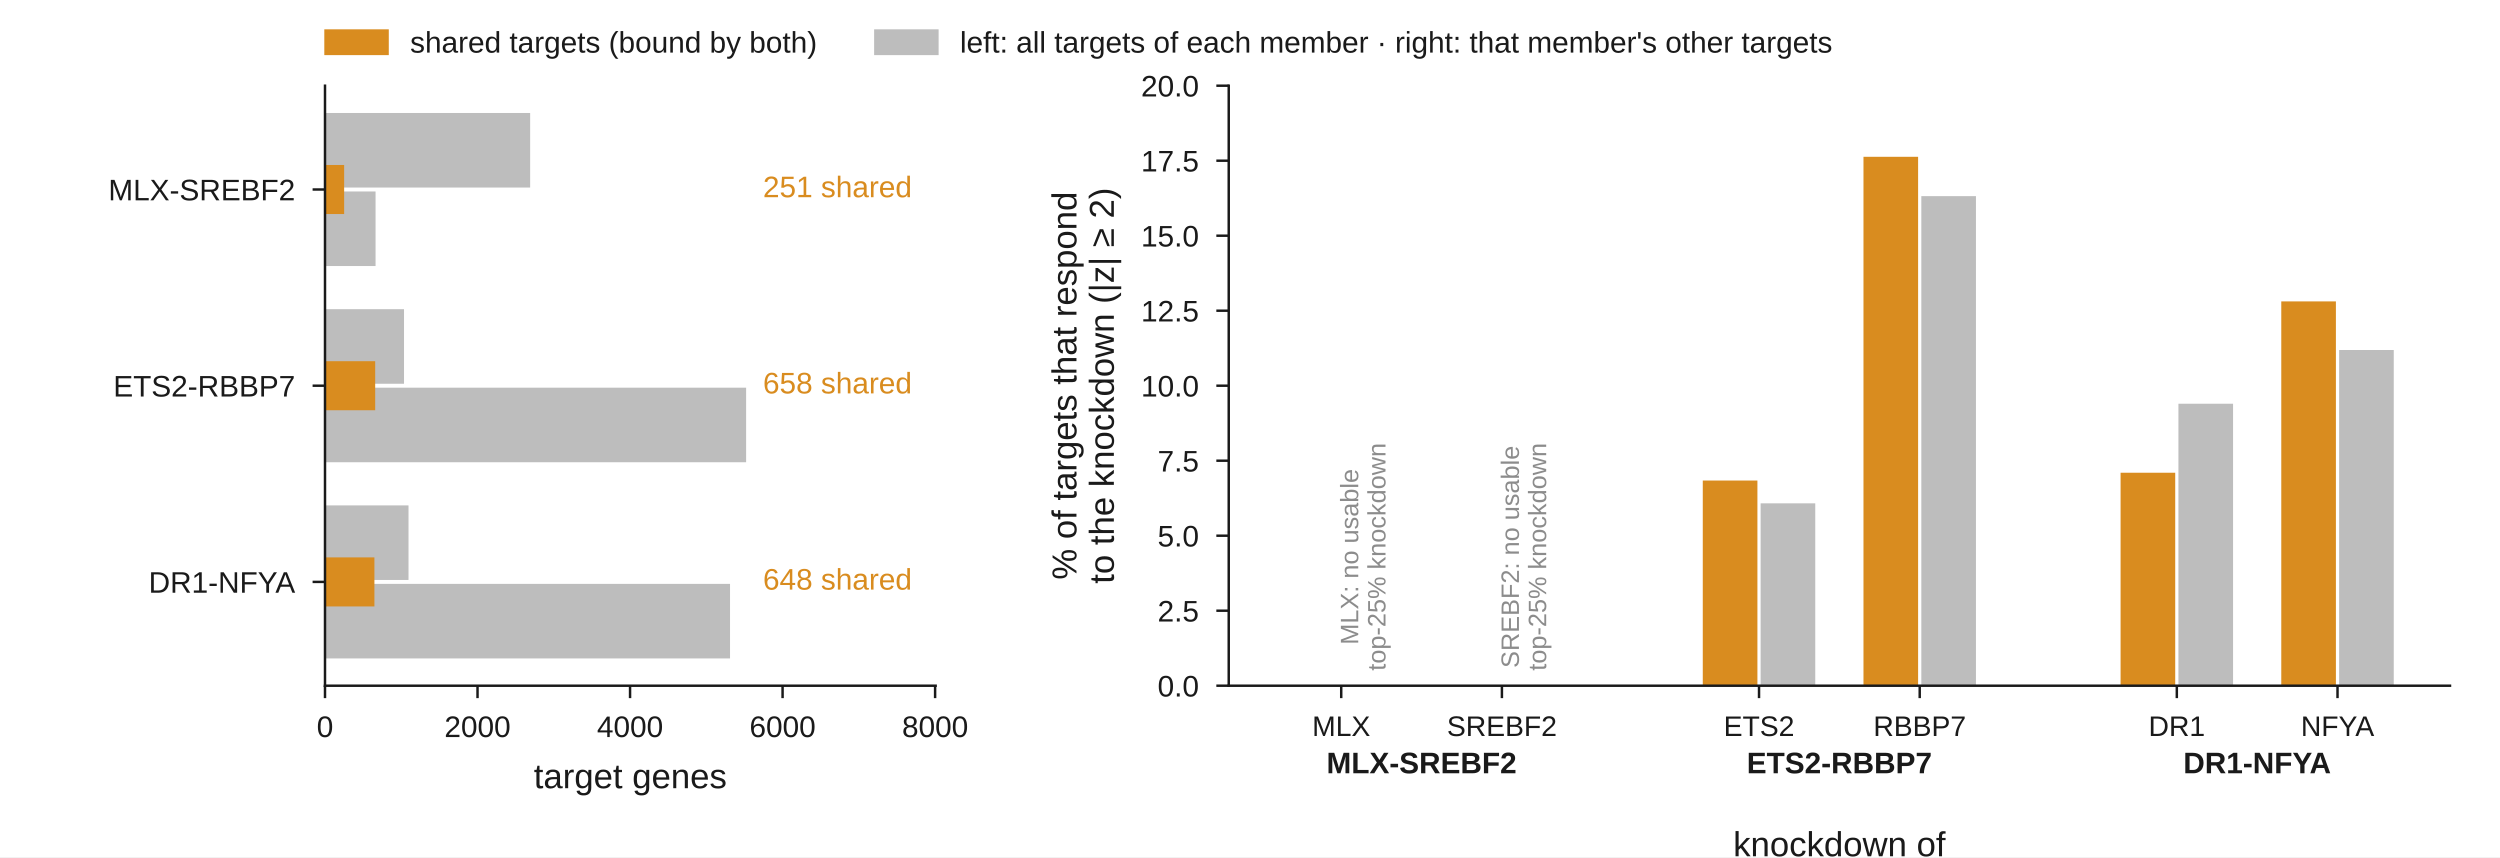
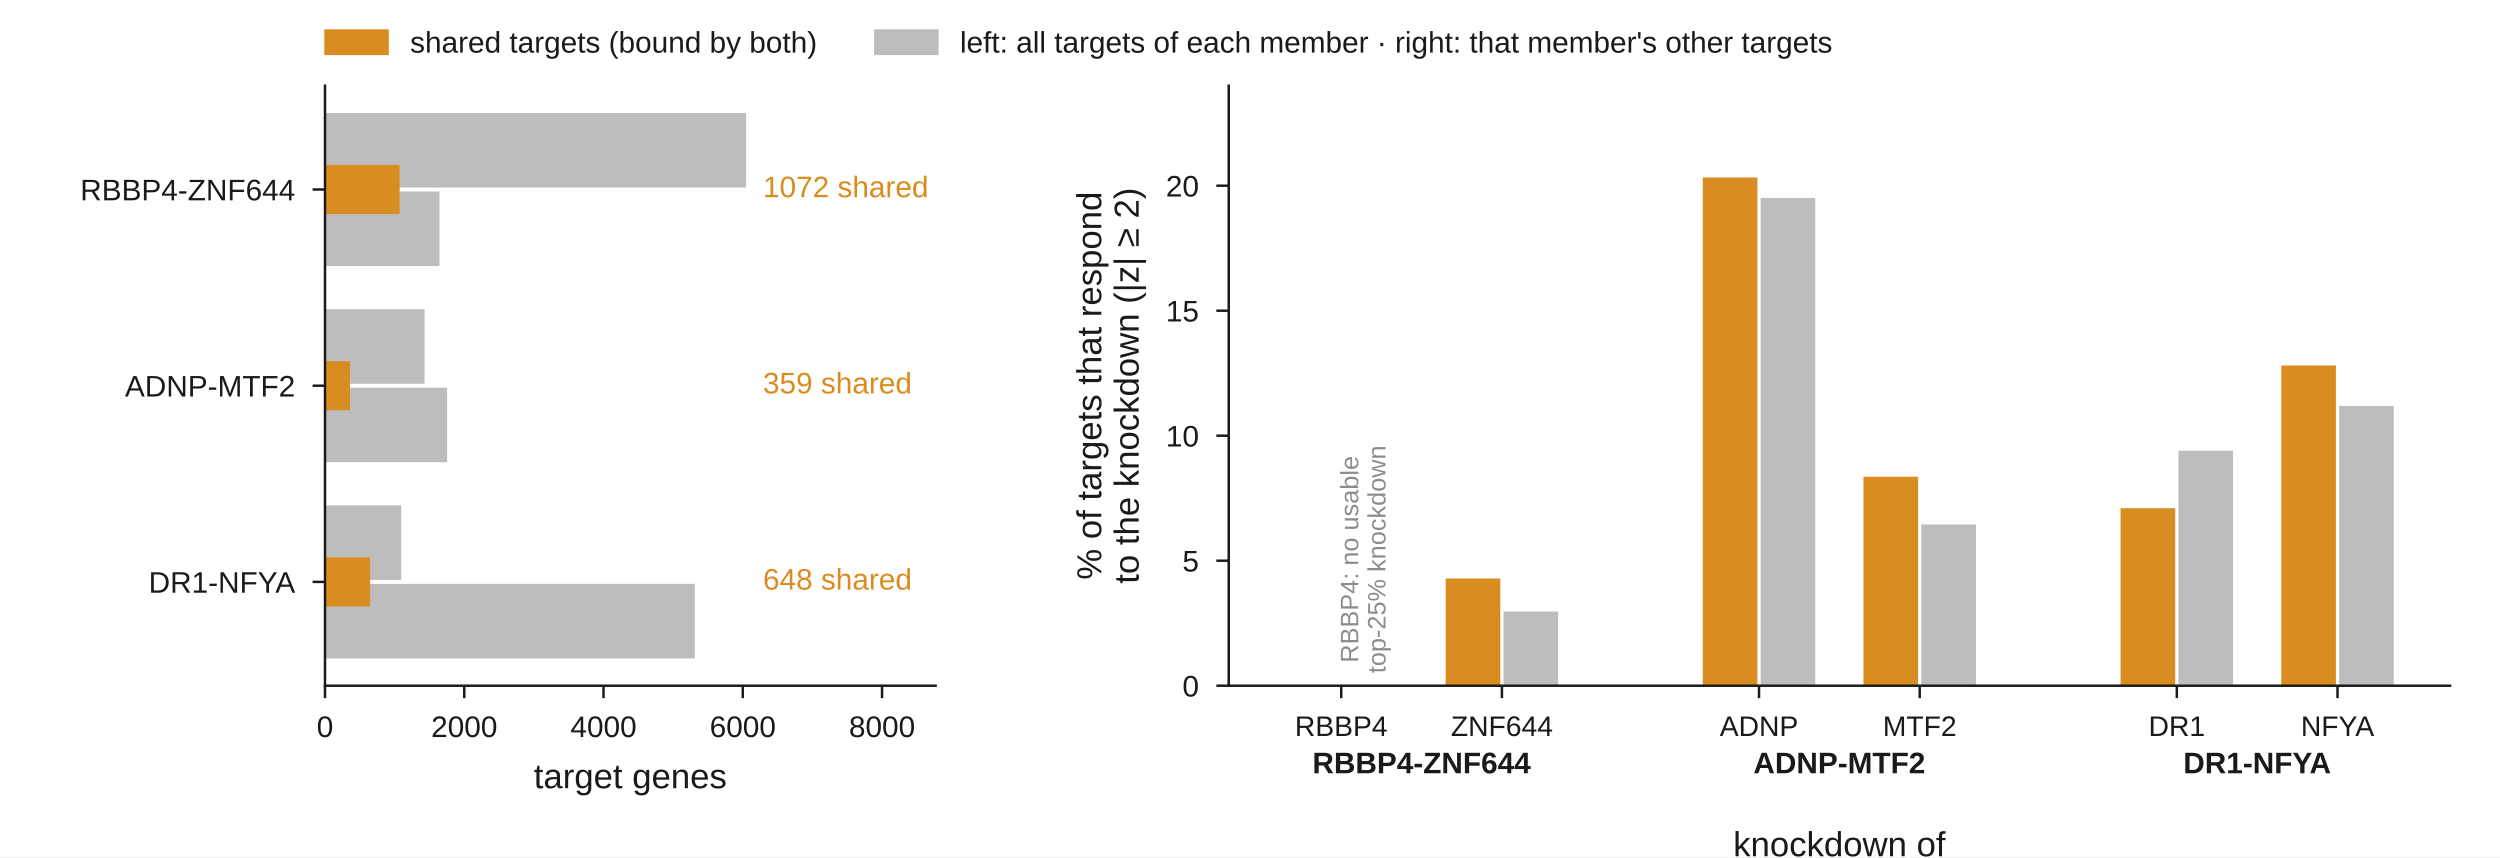
<svg xmlns="http://www.w3.org/2000/svg" xmlns:xlink="http://www.w3.org/1999/xlink" width="504pt" height="172.8pt" viewBox="0 0 504 172.8" version="1.1">
  <defs>
    <style type="text/css">*{stroke-linejoin: round; stroke-linecap: butt}</style>
  </defs>
  <g id="figure_1">
    <g id="patch_1">
      <path d="M 0 172.8  L 504 172.8  L 504 0  L 0 0  z " style="fill: #ffffff" />
    </g>
    <g id="axes_1">
      <g id="patch_2">
        <path d="M 65.52 138.24  L 188.623 138.24  L 188.623 17.28  L 65.52 17.28  z " style="fill: #ffffff" />
      </g>
      <g id="patch_3">
-         <path d="M 65.52 37.809  L 106.878 37.809  L 106.878 22.778  L 65.52 22.778  z " clip-path="url(#p86f76889b2)" style="fill: #bdbdbd" />
+         <path d="M 65.52 37.809  L 150.419 37.809  L 150.419 22.778  L 65.52 22.778  z " clip-path="url(#pa76b52a5c0)" style="fill: #bdbdbd" />
      </g>
      <g id="patch_4">
-         <path d="M 65.52 77.364  L 81.448 77.364  L 81.448 62.333  L 65.52 62.333  z " clip-path="url(#p86f76889b2)" style="fill: #bdbdbd" />
+         <path d="M 65.52 77.364  L 85.594 77.364  L 85.594 62.333  L 65.52 62.333  z " clip-path="url(#pa76b52a5c0)" style="fill: #bdbdbd" />
      </g>
      <g id="patch_5">
-         <path d="M 65.52 116.92  L 82.355 116.92  L 82.355 101.889  L 65.52 101.889  z " clip-path="url(#p86f76889b2)" style="fill: #bdbdbd" />
+         <path d="M 65.52 116.92  L 80.891 116.92  L 80.891 101.889  L 65.52 101.889  z " clip-path="url(#pa76b52a5c0)" style="fill: #bdbdbd" />
      </g>
      <g id="patch_6">
-         <path d="M 65.52 53.631  L 75.713 53.631  L 75.713 38.6  L 65.52 38.6  z " clip-path="url(#p86f76889b2)" style="fill: #bdbdbd" />
+         <path d="M 65.52 53.631  L 88.598 53.631  L 88.598 38.6  L 65.52 38.6  z " clip-path="url(#pa76b52a5c0)" style="fill: #bdbdbd" />
      </g>
      <g id="patch_7">
-         <path d="M 65.52 93.187  L 150.419 93.187  L 150.419 78.156  L 65.52 78.156  z " clip-path="url(#p86f76889b2)" style="fill: #bdbdbd" />
+         <path d="M 65.52 93.187  L 90.142 93.187  L 90.142 78.156  L 65.52 78.156  z " clip-path="url(#pa76b52a5c0)" style="fill: #bdbdbd" />
      </g>
      <g id="patch_8">
-         <path d="M 65.52 132.742  L 147.175 132.742  L 147.175 117.711  L 65.52 117.711  z " clip-path="url(#p86f76889b2)" style="fill: #bdbdbd" />
+         <path d="M 65.52 132.742  L 140.073 132.742  L 140.073 117.711  L 65.52 117.711  z " clip-path="url(#pa76b52a5c0)" style="fill: #bdbdbd" />
      </g>
      <g id="patch_9">
-         <path d="M 65.52 43.149  L 69.379 43.149  L 69.379 33.26  L 65.52 33.26  z " clip-path="url(#p86f76889b2)" style="fill: #d98c1f" />
+         <path d="M 65.52 43.149  L 80.568 43.149  L 80.568 33.26  L 65.52 33.26  z " clip-path="url(#pa76b52a5c0)" style="fill: #d98c1f" />
      </g>
      <g id="patch_10">
-         <path d="M 65.52 82.704  L 75.637 82.704  L 75.637 72.816  L 65.52 72.816  z " clip-path="url(#p86f76889b2)" style="fill: #d98c1f" />
+         <path d="M 65.52 82.704  L 70.559 82.704  L 70.559 72.816  L 65.52 72.816  z " clip-path="url(#pa76b52a5c0)" style="fill: #d98c1f" />
      </g>
      <g id="patch_11">
-         <path d="M 65.52 122.26  L 75.483 122.26  L 75.483 112.371  L 65.52 112.371  z " clip-path="url(#p86f76889b2)" style="fill: #d98c1f" />
+         <path d="M 65.52 122.26  L 74.616 122.26  L 74.616 112.371  L 65.52 112.371  z " clip-path="url(#pa76b52a5c0)" style="fill: #d98c1f" />
      </g>
      <g id="matplotlib.axis_1">
        <g id="xtick_1">
          <g id="line2d_1">
            <defs>
-               <path id="ma41c332144" d="M 0 0  L 0 2.5  " style="stroke: #1a1a1a; stroke-width: 0.5" />
+               <path id="m9b8840cfd6" d="M 0 0  L 0 2.5  " style="stroke: #1a1a1a; stroke-width: 0.5" />
            </defs>
            <g>
-               <use xlink:href="#ma41c332144" x="65.52" y="138.24" style="fill: #1a1a1a; stroke: #1a1a1a; stroke-width: 0.5" />
+               <use xlink:href="#m9b8840cfd6" x="65.52" y="138.24" style="fill: #1a1a1a; stroke: #1a1a1a; stroke-width: 0.5" />
            </g>
          </g>
          <g id="text_1">
            <text style="font-size: 6px; font-family: 'Arial', 'Liberation Sans', 'Helvetica', 'DejaVu Sans', sans-serif; text-anchor: middle; fill: #1a1a1a" x="65.52" y="148.588" transform="rotate(-0 65.52 148.5881)">0</text>
          </g>
        </g>
        <g id="xtick_2">
          <g id="line2d_2">
            <g>
-               <use xlink:href="#ma41c332144" x="96.269" y="138.24" style="fill: #1a1a1a; stroke: #1a1a1a; stroke-width: 0.5" />
+               <use xlink:href="#m9b8840cfd6" x="93.595" y="138.24" style="fill: #1a1a1a; stroke: #1a1a1a; stroke-width: 0.5" />
            </g>
          </g>
          <g id="text_2">
-             <text style="font-size: 6px; font-family: 'Arial', 'Liberation Sans', 'Helvetica', 'DejaVu Sans', sans-serif; text-anchor: middle; fill: #1a1a1a" x="96.269" y="148.588" transform="rotate(-0 96.26934 148.5881)">2000</text>
+             <text style="font-size: 6px; font-family: 'Arial', 'Liberation Sans', 'Helvetica', 'DejaVu Sans', sans-serif; text-anchor: middle; fill: #1a1a1a" x="93.595" y="148.588" transform="rotate(-0 93.59504 148.5881)">2000</text>
          </g>
        </g>
        <g id="xtick_3">
          <g id="line2d_3">
            <g>
-               <use xlink:href="#ma41c332144" x="127.019" y="138.24" style="fill: #1a1a1a; stroke: #1a1a1a; stroke-width: 0.5" />
+               <use xlink:href="#m9b8840cfd6" x="121.67" y="138.24" style="fill: #1a1a1a; stroke: #1a1a1a; stroke-width: 0.5" />
            </g>
          </g>
          <g id="text_3">
-             <text style="font-size: 6px; font-family: 'Arial', 'Liberation Sans', 'Helvetica', 'DejaVu Sans', sans-serif; text-anchor: middle; fill: #1a1a1a" x="127.019" y="148.588" transform="rotate(-0 127.0187 148.5881)">4000</text>
+             <text style="font-size: 6px; font-family: 'Arial', 'Liberation Sans', 'Helvetica', 'DejaVu Sans', sans-serif; text-anchor: middle; fill: #1a1a1a" x="121.67" y="148.588" transform="rotate(-0 121.6701 148.5881)">4000</text>
          </g>
        </g>
        <g id="xtick_4">
          <g id="line2d_4">
            <g>
-               <use xlink:href="#ma41c332144" x="157.768" y="138.24" style="fill: #1a1a1a; stroke: #1a1a1a; stroke-width: 0.5" />
+               <use xlink:href="#m9b8840cfd6" x="149.745" y="138.24" style="fill: #1a1a1a; stroke: #1a1a1a; stroke-width: 0.5" />
            </g>
          </g>
          <g id="text_4">
-             <text style="font-size: 6px; font-family: 'Arial', 'Liberation Sans', 'Helvetica', 'DejaVu Sans', sans-serif; text-anchor: middle; fill: #1a1a1a" x="157.768" y="148.588" transform="rotate(-0 157.768 148.5881)">6000</text>
+             <text style="font-size: 6px; font-family: 'Arial', 'Liberation Sans', 'Helvetica', 'DejaVu Sans', sans-serif; text-anchor: middle; fill: #1a1a1a" x="149.745" y="148.588" transform="rotate(-0 149.7451 148.5881)">6000</text>
          </g>
        </g>
        <g id="xtick_5">
          <g id="line2d_5">
            <g>
-               <use xlink:href="#ma41c332144" x="188.517" y="138.24" style="fill: #1a1a1a; stroke: #1a1a1a; stroke-width: 0.5" />
+               <use xlink:href="#m9b8840cfd6" x="177.82" y="138.24" style="fill: #1a1a1a; stroke: #1a1a1a; stroke-width: 0.5" />
            </g>
          </g>
          <g id="text_5">
-             <text style="font-size: 6px; font-family: 'Arial', 'Liberation Sans', 'Helvetica', 'DejaVu Sans', sans-serif; text-anchor: middle; fill: #1a1a1a" x="188.517" y="148.588" transform="rotate(-0 188.5174 148.5881)">8000</text>
+             <text style="font-size: 6px; font-family: 'Arial', 'Liberation Sans', 'Helvetica', 'DejaVu Sans', sans-serif; text-anchor: middle; fill: #1a1a1a" x="177.82" y="148.588" transform="rotate(-0 177.8202 148.5881)">8000</text>
          </g>
        </g>
        <g id="text_6">
          <text style="font-size: 7px; font-family: 'Arial', 'Liberation Sans', 'Helvetica', 'DejaVu Sans', sans-serif; text-anchor: middle; fill: #1a1a1a" x="127.072" y="158.906" transform="rotate(-0 127.0717 158.9059)">target genes</text>
        </g>
      </g>
      <g id="matplotlib.axis_2">
        <g id="ytick_1">
          <g id="line2d_6">
            <defs>
-               <path id="mb162a95745" d="M 0 0  L -2.5 0  " style="stroke: #1a1a1a; stroke-width: 0.5" />
+               <path id="m55607a6016" d="M 0 0  L -2.5 0  " style="stroke: #1a1a1a; stroke-width: 0.5" />
            </defs>
            <g>
-               <use xlink:href="#mb162a95745" x="65.52" y="38.205" style="fill: #1a1a1a; stroke: #1a1a1a; stroke-width: 0.5" />
+               <use xlink:href="#m55607a6016" x="65.52" y="38.205" style="fill: #1a1a1a; stroke: #1a1a1a; stroke-width: 0.5" />
            </g>
          </g>
          <g id="text_7">
-             <text style="font-size: 6px; font-family: 'Arial', 'Liberation Sans', 'Helvetica', 'DejaVu Sans', sans-serif; text-anchor: end; fill: #1a1a1a" x="59.52" y="40.379" transform="rotate(-0 59.52 40.3788)">MLX-SREBF2</text>
+             <text style="font-size: 6px; font-family: 'Arial', 'Liberation Sans', 'Helvetica', 'DejaVu Sans', sans-serif; text-anchor: end; fill: #1a1a1a" x="59.52" y="40.379" transform="rotate(-0 59.52 40.3788)">RBBP4-ZNF644</text>
          </g>
        </g>
        <g id="ytick_2">
          <g id="line2d_7">
            <g>
-               <use xlink:href="#mb162a95745" x="65.52" y="77.76" style="fill: #1a1a1a; stroke: #1a1a1a; stroke-width: 0.5" />
+               <use xlink:href="#m55607a6016" x="65.52" y="77.76" style="fill: #1a1a1a; stroke: #1a1a1a; stroke-width: 0.5" />
            </g>
          </g>
          <g id="text_8">
-             <text style="font-size: 6px; font-family: 'Arial', 'Liberation Sans', 'Helvetica', 'DejaVu Sans', sans-serif; text-anchor: end; fill: #1a1a1a" x="59.52" y="79.934" transform="rotate(-0 59.52 79.93406)">ETS2-RBBP7</text>
+             <text style="font-size: 6px; font-family: 'Arial', 'Liberation Sans', 'Helvetica', 'DejaVu Sans', sans-serif; text-anchor: end; fill: #1a1a1a" x="59.52" y="79.934" transform="rotate(-0 59.52 79.93406)">ADNP-MTF2</text>
          </g>
        </g>
        <g id="ytick_3">
          <g id="line2d_8">
            <g>
-               <use xlink:href="#mb162a95745" x="65.52" y="117.315" style="fill: #1a1a1a; stroke: #1a1a1a; stroke-width: 0.5" />
+               <use xlink:href="#m55607a6016" x="65.52" y="117.315" style="fill: #1a1a1a; stroke: #1a1a1a; stroke-width: 0.5" />
            </g>
          </g>
          <g id="text_9">
            <text style="font-size: 6px; font-family: 'Arial', 'Liberation Sans', 'Helvetica', 'DejaVu Sans', sans-serif; text-anchor: end; fill: #1a1a1a" x="59.52" y="119.489" transform="rotate(-0 59.52 119.4893)">DR1-NFYA</text>
          </g>
        </g>
      </g>
      <g id="patch_12">
        <path d="M 65.52 138.24  L 65.52 17.28  " style="fill: none; stroke: #1a1a1a; stroke-width: 0.5; stroke-linejoin: miter; stroke-linecap: square" />
      </g>
      <g id="patch_13">
        <path d="M 65.52 138.24  L 188.623 138.24  " style="fill: none; stroke: #1a1a1a; stroke-width: 0.5; stroke-linejoin: miter; stroke-linecap: square" />
      </g>
      <g id="text_10">
-         <text style="font-size: 6px; font-family: 'Arial', 'Liberation Sans', 'Helvetica', 'DejaVu Sans', sans-serif; text-anchor: start; fill: #d98c1f" x="153.815" y="39.756" transform="rotate(-0 153.8149 39.7563)">251 shared</text>
+         <text style="font-size: 6px; font-family: 'Arial', 'Liberation Sans', 'Helvetica', 'DejaVu Sans', sans-serif; text-anchor: start; fill: #d98c1f" x="153.815" y="39.756" transform="rotate(-0 153.8149 39.7563)">1072 shared</text>
      </g>
      <g id="text_11">
-         <text style="font-size: 6px; font-family: 'Arial', 'Liberation Sans', 'Helvetica', 'DejaVu Sans', sans-serif; text-anchor: start; fill: #d98c1f" x="153.815" y="79.312" transform="rotate(-0 153.8149 79.31156)">658 shared</text>
+         <text style="font-size: 6px; font-family: 'Arial', 'Liberation Sans', 'Helvetica', 'DejaVu Sans', sans-serif; text-anchor: start; fill: #d98c1f" x="153.815" y="79.312" transform="rotate(-0 153.8149 79.31156)">359 shared</text>
      </g>
      <g id="text_12">
        <text style="font-size: 6px; font-family: 'Arial', 'Liberation Sans', 'Helvetica', 'DejaVu Sans', sans-serif; text-anchor: start; fill: #d98c1f" x="153.815" y="118.867" transform="rotate(-0 153.8149 118.8668)">648 shared</text>
      </g>
    </g>
    <g id="axes_2">
      <g id="patch_14">
        <path d="M 247.713 138.24  L 493.92 138.24  L 493.92 17.28  L 247.713 17.28  z " style="fill: #ffffff" />
      </g>
      <g id="patch_15">
-         <path d="M 343.28 138.24  L 354.295 138.24  L 354.295 96.872  L 343.28 96.872  z " clip-path="url(#p116dd327bb)" style="fill: #d98c1f" />
+         <path d="M 291.447 138.24  L 302.462 138.24  L 302.462 116.618  L 291.447 116.618  z " clip-path="url(#p6631d16ec4)" style="fill: #d98c1f" />
      </g>
      <g id="patch_16">
-         <path d="M 354.943 138.24  L 365.957 138.24  L 365.957 101.468  L 354.943 101.468  z " clip-path="url(#p116dd327bb)" style="fill: #bdbdbd" />
+         <path d="M 303.11 138.24  L 314.124 138.24  L 314.124 123.271  L 303.11 123.271  z " clip-path="url(#p6631d16ec4)" style="fill: #bdbdbd" />
      </g>
      <g id="patch_17">
-         <path d="M 375.676 138.24  L 386.69 138.24  L 386.69 31.614  L 375.676 31.614  z " clip-path="url(#p116dd327bb)" style="fill: #d98c1f" />
+         <path d="M 343.28 138.24  L 354.295 138.24  L 354.295 35.777  L 343.28 35.777  z " clip-path="url(#p6631d16ec4)" style="fill: #d98c1f" />
      </g>
      <g id="patch_18">
-         <path d="M 387.338 138.24  L 398.353 138.24  L 398.353 39.537  L 387.338 39.537  z " clip-path="url(#p116dd327bb)" style="fill: #bdbdbd" />
+         <path d="M 354.943 138.24  L 365.957 138.24  L 365.957 39.91  L 354.943 39.91  z " clip-path="url(#p6631d16ec4)" style="fill: #bdbdbd" />
      </g>
      <g id="patch_19">
-         <path d="M 427.509 138.24  L 438.523 138.24  L 438.523 95.299  L 427.509 95.299  z " clip-path="url(#p116dd327bb)" style="fill: #d98c1f" />
+         <path d="M 375.676 138.24  L 386.69 138.24  L 386.69 96.106  L 375.676 96.106  z " clip-path="url(#p6631d16ec4)" style="fill: #d98c1f" />
      </g>
      <g id="patch_20">
-         <path d="M 439.171 138.24  L 450.186 138.24  L 450.186 81.389  L 439.171 81.389  z " clip-path="url(#p116dd327bb)" style="fill: #bdbdbd" />
+         <path d="M 387.338 138.24  L 398.353 138.24  L 398.353 105.732  L 387.338 105.732  z " clip-path="url(#p6631d16ec4)" style="fill: #bdbdbd" />
      </g>
      <g id="patch_21">
-         <path d="M 459.905 138.24  L 470.919 138.24  L 470.919 60.765  L 459.905 60.765  z " clip-path="url(#p116dd327bb)" style="fill: #d98c1f" />
+         <path d="M 427.509 138.24  L 438.523 138.24  L 438.523 102.456  L 427.509 102.456  z " clip-path="url(#p6631d16ec4)" style="fill: #d98c1f" />
      </g>
      <g id="patch_22">
-         <path d="M 471.567 138.24  L 482.582 138.24  L 482.582 70.563  L 471.567 70.563  z " clip-path="url(#p116dd327bb)" style="fill: #bdbdbd" />
+         <path d="M 439.171 138.24  L 450.186 138.24  L 450.186 90.864  L 439.171 90.864  z " clip-path="url(#p6631d16ec4)" style="fill: #bdbdbd" />
+       </g>
+       <g id="patch_23">
+         <path d="M 459.905 138.24  L 470.919 138.24  L 470.919 73.678  L 459.905 73.678  z " clip-path="url(#p6631d16ec4)" style="fill: #d98c1f" />
+       </g>
+       <g id="patch_24">
+         <path d="M 471.567 138.24  L 482.582 138.24  L 482.582 81.842  L 471.567 81.842  z " clip-path="url(#p6631d16ec4)" style="fill: #bdbdbd" />
      </g>
      <g id="matplotlib.axis_3">
        <g id="xtick_6">
          <g id="line2d_9">
            <g>
-               <use xlink:href="#ma41c332144" x="270.39" y="138.24" style="fill: #1a1a1a; stroke: #1a1a1a; stroke-width: 0.5" />
+               <use xlink:href="#m9b8840cfd6" x="270.39" y="138.24" style="fill: #1a1a1a; stroke: #1a1a1a; stroke-width: 0.5" />
            </g>
          </g>
          <g id="text_13">
-             <text style="font-size: 5.7px; font-family: 'Arial', 'Liberation Sans', 'Helvetica', 'DejaVu Sans', sans-serif; text-anchor: middle; fill: #1a1a1a" x="270.39" y="148.371" transform="rotate(-0 270.3901 148.3707)">MLX</text>
+             <text style="font-size: 5.7px; font-family: 'Arial', 'Liberation Sans', 'Helvetica', 'DejaVu Sans', sans-serif; text-anchor: middle; fill: #1a1a1a" x="270.39" y="148.371" transform="rotate(-0 270.3901 148.3707)">RBBP4</text>
          </g>
        </g>
        <g id="xtick_7">
          <g id="line2d_10">
            <g>
-               <use xlink:href="#ma41c332144" x="302.786" y="138.24" style="fill: #1a1a1a; stroke: #1a1a1a; stroke-width: 0.5" />
+               <use xlink:href="#m9b8840cfd6" x="302.786" y="138.24" style="fill: #1a1a1a; stroke: #1a1a1a; stroke-width: 0.5" />
            </g>
          </g>
          <g id="text_14">
-             <text style="font-size: 5.7px; font-family: 'Arial', 'Liberation Sans', 'Helvetica', 'DejaVu Sans', sans-serif; text-anchor: middle; fill: #1a1a1a" x="302.786" y="148.371" transform="rotate(-0 302.7857 148.3707)">SREBF2</text>
+             <text style="font-size: 5.7px; font-family: 'Arial', 'Liberation Sans', 'Helvetica', 'DejaVu Sans', sans-serif; text-anchor: middle; fill: #1a1a1a" x="302.786" y="148.371" transform="rotate(-0 302.7857 148.3707)">ZNF644</text>
          </g>
        </g>
        <g id="xtick_8">
          <g id="line2d_11">
            <g>
-               <use xlink:href="#ma41c332144" x="354.619" y="138.24" style="fill: #1a1a1a; stroke: #1a1a1a; stroke-width: 0.5" />
+               <use xlink:href="#m9b8840cfd6" x="354.619" y="138.24" style="fill: #1a1a1a; stroke: #1a1a1a; stroke-width: 0.5" />
            </g>
          </g>
          <g id="text_15">
-             <text style="font-size: 5.7px; font-family: 'Arial', 'Liberation Sans', 'Helvetica', 'DejaVu Sans', sans-serif; text-anchor: middle; fill: #1a1a1a" x="354.619" y="148.371" transform="rotate(-0 354.6187 148.3707)">ETS2</text>
+             <text style="font-size: 5.7px; font-family: 'Arial', 'Liberation Sans', 'Helvetica', 'DejaVu Sans', sans-serif; text-anchor: middle; fill: #1a1a1a" x="354.619" y="148.371" transform="rotate(-0 354.6187 148.3707)">ADNP</text>
          </g>
        </g>
        <g id="xtick_9">
          <g id="line2d_12">
            <g>
-               <use xlink:href="#ma41c332144" x="387.014" y="138.24" style="fill: #1a1a1a; stroke: #1a1a1a; stroke-width: 0.5" />
+               <use xlink:href="#m9b8840cfd6" x="387.014" y="138.24" style="fill: #1a1a1a; stroke: #1a1a1a; stroke-width: 0.5" />
            </g>
          </g>
          <g id="text_16">
-             <text style="font-size: 5.7px; font-family: 'Arial', 'Liberation Sans', 'Helvetica', 'DejaVu Sans', sans-serif; text-anchor: middle; fill: #1a1a1a" x="387.014" y="148.371" transform="rotate(-0 387.0144 148.3707)">RBBP7</text>
+             <text style="font-size: 5.7px; font-family: 'Arial', 'Liberation Sans', 'Helvetica', 'DejaVu Sans', sans-serif; text-anchor: middle; fill: #1a1a1a" x="387.014" y="148.371" transform="rotate(-0 387.0144 148.3707)">MTF2</text>
          </g>
        </g>
        <g id="xtick_10">
          <g id="line2d_13">
            <g>
-               <use xlink:href="#ma41c332144" x="438.847" y="138.24" style="fill: #1a1a1a; stroke: #1a1a1a; stroke-width: 0.5" />
+               <use xlink:href="#m9b8840cfd6" x="438.847" y="138.24" style="fill: #1a1a1a; stroke: #1a1a1a; stroke-width: 0.5" />
            </g>
          </g>
          <g id="text_17">
            <text style="font-size: 5.7px; font-family: 'Arial', 'Liberation Sans', 'Helvetica', 'DejaVu Sans', sans-serif; text-anchor: middle; fill: #1a1a1a" x="438.847" y="148.371" transform="rotate(-0 438.8474 148.3707)">DR1</text>
          </g>
        </g>
        <g id="xtick_11">
          <g id="line2d_14">
            <g>
-               <use xlink:href="#ma41c332144" x="471.243" y="138.24" style="fill: #1a1a1a; stroke: #1a1a1a; stroke-width: 0.5" />
+               <use xlink:href="#m9b8840cfd6" x="471.243" y="138.24" style="fill: #1a1a1a; stroke: #1a1a1a; stroke-width: 0.5" />
            </g>
          </g>
          <g id="text_18">
            <text style="font-size: 5.7px; font-family: 'Arial', 'Liberation Sans', 'Helvetica', 'DejaVu Sans', sans-serif; text-anchor: middle; fill: #1a1a1a" x="471.243" y="148.371" transform="rotate(-0 471.243 148.3707)">NFYA</text>
          </g>
        </g>
        <g id="text_19">
          <text style="font-size: 7px; font-family: 'Arial', 'Liberation Sans', 'Helvetica', 'DejaVu Sans', sans-serif; text-anchor: middle; fill: #1a1a1a" x="370.817" y="172.626" transform="rotate(-0 370.8166 172.6263)">knockdown of</text>
        </g>
      </g>
      <g id="matplotlib.axis_4">
        <g id="ytick_4">
          <g id="line2d_15">
            <g>
-               <use xlink:href="#mb162a95745" x="247.713" y="138.24" style="fill: #1a1a1a; stroke: #1a1a1a; stroke-width: 0.5" />
+               <use xlink:href="#m55607a6016" x="247.713" y="138.24" style="fill: #1a1a1a; stroke: #1a1a1a; stroke-width: 0.5" />
            </g>
          </g>
          <g id="text_20">
-             <text style="font-size: 6px; font-family: 'Arial', 'Liberation Sans', 'Helvetica', 'DejaVu Sans', sans-serif; text-anchor: end; fill: #1a1a1a" x="241.713" y="140.414" transform="rotate(-0 241.7131 140.4141)">0.0</text>
+             <text style="font-size: 6px; font-family: 'Arial', 'Liberation Sans', 'Helvetica', 'DejaVu Sans', sans-serif; text-anchor: end; fill: #1a1a1a" x="241.713" y="140.414" transform="rotate(-0 241.7131 140.4141)">0</text>
          </g>
        </g>
        <g id="ytick_5">
          <g id="line2d_16">
            <g>
-               <use xlink:href="#mb162a95745" x="247.713" y="123.12" style="fill: #1a1a1a; stroke: #1a1a1a; stroke-width: 0.5" />
+               <use xlink:href="#m55607a6016" x="247.713" y="113.04" style="fill: #1a1a1a; stroke: #1a1a1a; stroke-width: 0.5" />
            </g>
          </g>
          <g id="text_21">
-             <text style="font-size: 6px; font-family: 'Arial', 'Liberation Sans', 'Helvetica', 'DejaVu Sans', sans-serif; text-anchor: end; fill: #1a1a1a" x="241.713" y="125.294" transform="rotate(-0 241.7131 125.2941)">2.5</text>
+             <text style="font-size: 6px; font-family: 'Arial', 'Liberation Sans', 'Helvetica', 'DejaVu Sans', sans-serif; text-anchor: end; fill: #1a1a1a" x="241.713" y="115.214" transform="rotate(-0 241.7131 115.2141)">5</text>
          </g>
        </g>
        <g id="ytick_6">
          <g id="line2d_17">
            <g>
-               <use xlink:href="#mb162a95745" x="247.713" y="108" style="fill: #1a1a1a; stroke: #1a1a1a; stroke-width: 0.5" />
+               <use xlink:href="#m55607a6016" x="247.713" y="87.84" style="fill: #1a1a1a; stroke: #1a1a1a; stroke-width: 0.5" />
            </g>
          </g>
          <g id="text_22">
-             <text style="font-size: 6px; font-family: 'Arial', 'Liberation Sans', 'Helvetica', 'DejaVu Sans', sans-serif; text-anchor: end; fill: #1a1a1a" x="241.713" y="110.174" transform="rotate(-0 241.7131 110.1741)">5.0</text>
+             <text style="font-size: 6px; font-family: 'Arial', 'Liberation Sans', 'Helvetica', 'DejaVu Sans', sans-serif; text-anchor: end; fill: #1a1a1a" x="241.713" y="90.014" transform="rotate(-0 241.7131 90.01406)">10</text>
          </g>
        </g>
        <g id="ytick_7">
          <g id="line2d_18">
            <g>
-               <use xlink:href="#mb162a95745" x="247.713" y="92.88" style="fill: #1a1a1a; stroke: #1a1a1a; stroke-width: 0.5" />
+               <use xlink:href="#m55607a6016" x="247.713" y="62.64" style="fill: #1a1a1a; stroke: #1a1a1a; stroke-width: 0.5" />
            </g>
          </g>
          <g id="text_23">
-             <text style="font-size: 6px; font-family: 'Arial', 'Liberation Sans', 'Helvetica', 'DejaVu Sans', sans-serif; text-anchor: end; fill: #1a1a1a" x="241.713" y="95.054" transform="rotate(-0 241.7131 95.05406)">7.5</text>
+             <text style="font-size: 6px; font-family: 'Arial', 'Liberation Sans', 'Helvetica', 'DejaVu Sans', sans-serif; text-anchor: end; fill: #1a1a1a" x="241.713" y="64.814" transform="rotate(-0 241.7131 64.81406)">15</text>
          </g>
        </g>
        <g id="ytick_8">
          <g id="line2d_19">
            <g>
-               <use xlink:href="#mb162a95745" x="247.713" y="77.76" style="fill: #1a1a1a; stroke: #1a1a1a; stroke-width: 0.5" />
+               <use xlink:href="#m55607a6016" x="247.713" y="37.44" style="fill: #1a1a1a; stroke: #1a1a1a; stroke-width: 0.5" />
            </g>
          </g>
          <g id="text_24">
-             <text style="font-size: 6px; font-family: 'Arial', 'Liberation Sans', 'Helvetica', 'DejaVu Sans', sans-serif; text-anchor: end; fill: #1a1a1a" x="241.713" y="79.934" transform="rotate(-0 241.7131 79.93406)">10.0</text>
-           </g>
-         </g>
-         <g id="ytick_9">
-           <g id="line2d_20">
-             <g>
-               <use xlink:href="#mb162a95745" x="247.713" y="62.64" style="fill: #1a1a1a; stroke: #1a1a1a; stroke-width: 0.5" />
-             </g>
-           </g>
-           <g id="text_25">
-             <text style="font-size: 6px; font-family: 'Arial', 'Liberation Sans', 'Helvetica', 'DejaVu Sans', sans-serif; text-anchor: end; fill: #1a1a1a" x="241.713" y="64.814" transform="rotate(-0 241.7131 64.81406)">12.5</text>
-           </g>
-         </g>
-         <g id="ytick_10">
-           <g id="line2d_21">
-             <g>
-               <use xlink:href="#mb162a95745" x="247.713" y="47.52" style="fill: #1a1a1a; stroke: #1a1a1a; stroke-width: 0.5" />
-             </g>
-           </g>
-           <g id="text_26">
-             <text style="font-size: 6px; font-family: 'Arial', 'Liberation Sans', 'Helvetica', 'DejaVu Sans', sans-serif; text-anchor: end; fill: #1a1a1a" x="241.713" y="49.694" transform="rotate(-0 241.7131 49.69406)">15.0</text>
-           </g>
-         </g>
-         <g id="ytick_11">
-           <g id="line2d_22">
-             <g>
-               <use xlink:href="#mb162a95745" x="247.713" y="32.4" style="fill: #1a1a1a; stroke: #1a1a1a; stroke-width: 0.5" />
-             </g>
-           </g>
-           <g id="text_27">
-             <text style="font-size: 6px; font-family: 'Arial', 'Liberation Sans', 'Helvetica', 'DejaVu Sans', sans-serif; text-anchor: end; fill: #1a1a1a" x="241.713" y="34.574" transform="rotate(-0 241.7131 34.57406)">17.5</text>
-           </g>
-         </g>
-         <g id="ytick_12">
-           <g id="line2d_23">
-             <g>
-               <use xlink:href="#mb162a95745" x="247.713" y="17.28" style="fill: #1a1a1a; stroke: #1a1a1a; stroke-width: 0.5" />
-             </g>
-           </g>
-           <g id="text_28">
-             <text style="font-size: 6px; font-family: 'Arial', 'Liberation Sans', 'Helvetica', 'DejaVu Sans', sans-serif; text-anchor: end; fill: #1a1a1a" x="241.713" y="19.454" transform="rotate(-0 241.7131 19.45406)">20.0</text>
-           </g>
-         </g>
-         <g id="text_29">
-           <text style="font-size: 7px; font-family: 'Arial', 'Liberation Sans', 'Helvetica', 'DejaVu Sans', sans-serif; fill: #1a1a1a" transform="translate(217.0135 116.8637) rotate(-90)">% of targets that respond</text>
-           <text style="font-size: 7px; font-family: 'Arial', 'Liberation Sans', 'Helvetica', 'DejaVu Sans', sans-serif; fill: #1a1a1a" transform="translate(224.5534 117.6819) rotate(-90)">to the knockdown (|z| ≥ 2)</text>
-         </g>
-       </g>
-       <g id="patch_23">
+             <text style="font-size: 6px; font-family: 'Arial', 'Liberation Sans', 'Helvetica', 'DejaVu Sans', sans-serif; text-anchor: end; fill: #1a1a1a" x="241.713" y="39.614" transform="rotate(-0 241.7131 39.61406)">20</text>
+           </g>
+         </g>
+         <g id="text_25">
+           <text style="font-size: 7px; font-family: 'Arial', 'Liberation Sans', 'Helvetica', 'DejaVu Sans', sans-serif; fill: #1a1a1a" transform="translate(222.017 116.8637) rotate(-90)">% of targets that respond</text>
+           <text style="font-size: 7px; font-family: 'Arial', 'Liberation Sans', 'Helvetica', 'DejaVu Sans', sans-serif; fill: #1a1a1a" transform="translate(229.5569 117.6819) rotate(-90)">to the knockdown (|z| ≥ 2)</text>
+         </g>
+       </g>
+       <g id="patch_25">
        <path d="M 247.713 138.24  L 247.713 17.28  " style="fill: none; stroke: #1a1a1a; stroke-width: 0.5; stroke-linejoin: miter; stroke-linecap: square" />
      </g>
-       <g id="patch_24">
+       <g id="patch_26">
        <path d="M 247.713 138.24  L 493.92 138.24  " style="fill: none; stroke: #1a1a1a; stroke-width: 0.5; stroke-linejoin: miter; stroke-linecap: square" />
      </g>
-       <g id="text_30">
-         <text style="font-size: 5.1px; font-family: 'Arial', 'Liberation Sans', 'Helvetica', 'DejaVu Sans', sans-serif; fill: #8c8c8c" transform="translate(273.8216 129.9718) rotate(-90)">MLX: no usable</text>
-         <text style="font-size: 5.1px; font-family: 'Arial', 'Liberation Sans', 'Helvetica', 'DejaVu Sans', sans-serif; fill: #8c8c8c" transform="translate(279.3149 135.216) rotate(-90)">top-25% knockdown</text>
-       </g>
-       <g id="text_31">
-         <text style="font-size: 5.1px; font-family: 'Arial', 'Liberation Sans', 'Helvetica', 'DejaVu Sans', sans-serif; fill: #8c8c8c" transform="translate(306.2172 134.6486) rotate(-90)">SREBF2: no usable</text>
-         <text style="font-size: 5.1px; font-family: 'Arial', 'Liberation Sans', 'Helvetica', 'DejaVu Sans', sans-serif; fill: #8c8c8c" transform="translate(311.7105 135.216) rotate(-90)">top-25% knockdown</text>
-       </g>
-       <g id="text_32">
-         <text style="font-weight: 700; font-size: 6px; font-family: 'Arial', 'Liberation Sans', 'Helvetica', 'DejaVu Sans', sans-serif; text-anchor: middle; fill: #1a1a1a" x="286.588" y="155.894" transform="rotate(-0 286.5879 155.8937)">MLX-SREBF2</text>
-       </g>
-       <g id="text_33">
-         <text style="font-weight: 700; font-size: 6px; font-family: 'Arial', 'Liberation Sans', 'Helvetica', 'DejaVu Sans', sans-serif; text-anchor: middle; fill: #1a1a1a" x="370.817" y="155.894" transform="rotate(-0 370.8166 155.8937)">ETS2-RBBP7</text>
-       </g>
-       <g id="text_34">
+       <g id="text_26">
+         <text style="font-size: 5.1px; font-family: 'Arial', 'Liberation Sans', 'Helvetica', 'DejaVu Sans', sans-serif; fill: #8c8c8c" transform="translate(273.8216 133.5951) rotate(-90)">RBBP4: no usable</text>
+         <text style="font-size: 5.1px; font-family: 'Arial', 'Liberation Sans', 'Helvetica', 'DejaVu Sans', sans-serif; fill: #8c8c8c" transform="translate(279.3149 135.72) rotate(-90)">top-25% knockdown</text>
+       </g>
+       <g id="text_27">
+         <text style="font-weight: 700; font-size: 6px; font-family: 'Arial', 'Liberation Sans', 'Helvetica', 'DejaVu Sans', sans-serif; text-anchor: middle; fill: #1a1a1a" x="286.588" y="155.894" transform="rotate(-0 286.5879 155.8937)">RBBP4-ZNF644</text>
+       </g>
+       <g id="text_28">
+         <text style="font-weight: 700; font-size: 6px; font-family: 'Arial', 'Liberation Sans', 'Helvetica', 'DejaVu Sans', sans-serif; text-anchor: middle; fill: #1a1a1a" x="370.817" y="155.894" transform="rotate(-0 370.8166 155.8937)">ADNP-MTF2</text>
+       </g>
+       <g id="text_29">
        <text style="font-weight: 700; font-size: 6px; font-family: 'Arial', 'Liberation Sans', 'Helvetica', 'DejaVu Sans', sans-serif; text-anchor: middle; fill: #1a1a1a" x="455.045" y="155.894" transform="rotate(-0 455.0452 155.8937)">DR1-NFYA</text>
      </g>
    </g>
    <g id="legend_1">
-       <g id="patch_25">
+       <g id="patch_27">
        <path d="M 65.88 10.612  L 77.88 10.612  L 77.88 6.412  L 65.88 6.412  z " style="fill: #d98c1f; stroke: #d98c1f; stroke-linejoin: miter" />
      </g>
-       <g id="text_35">
+       <g id="text_30">
        <text style="font-size: 6px; font-family: 'Arial', 'Liberation Sans', 'Helvetica', 'DejaVu Sans', sans-serif; text-anchor: start; fill: #1a1a1a" x="82.68" y="10.612" transform="rotate(-0 82.68 10.61213)">shared targets (bound by both)</text>
      </g>
-       <g id="patch_26">
+       <g id="patch_28">
        <path d="M 176.724 10.612  L 188.724 10.612  L 188.724 6.412  L 176.724 6.412  z " style="fill: #bdbdbd; stroke: #bdbdbd; stroke-linejoin: miter" />
      </g>
-       <g id="text_36">
+       <g id="text_31">
        <text style="font-size: 6px; font-family: 'Arial', 'Liberation Sans', 'Helvetica', 'DejaVu Sans', sans-serif; text-anchor: start; fill: #1a1a1a" x="193.524" y="10.612" transform="rotate(-0 193.5244 10.61213)">left: all targets of each member · right: that member's other targets</text>
      </g>
    </g>
  </g>
  <defs>
-     <clipPath id="p86f76889b2">
+     <clipPath id="pa76b52a5c0">
      <rect x="65.52" y="17.28" width="123.103" height="120.96" />
    </clipPath>
-     <clipPath id="p116dd327bb">
+     <clipPath id="p6631d16ec4">
      <rect x="247.713" y="17.28" width="246.207" height="120.96" />
    </clipPath>
  </defs>
</svg>
